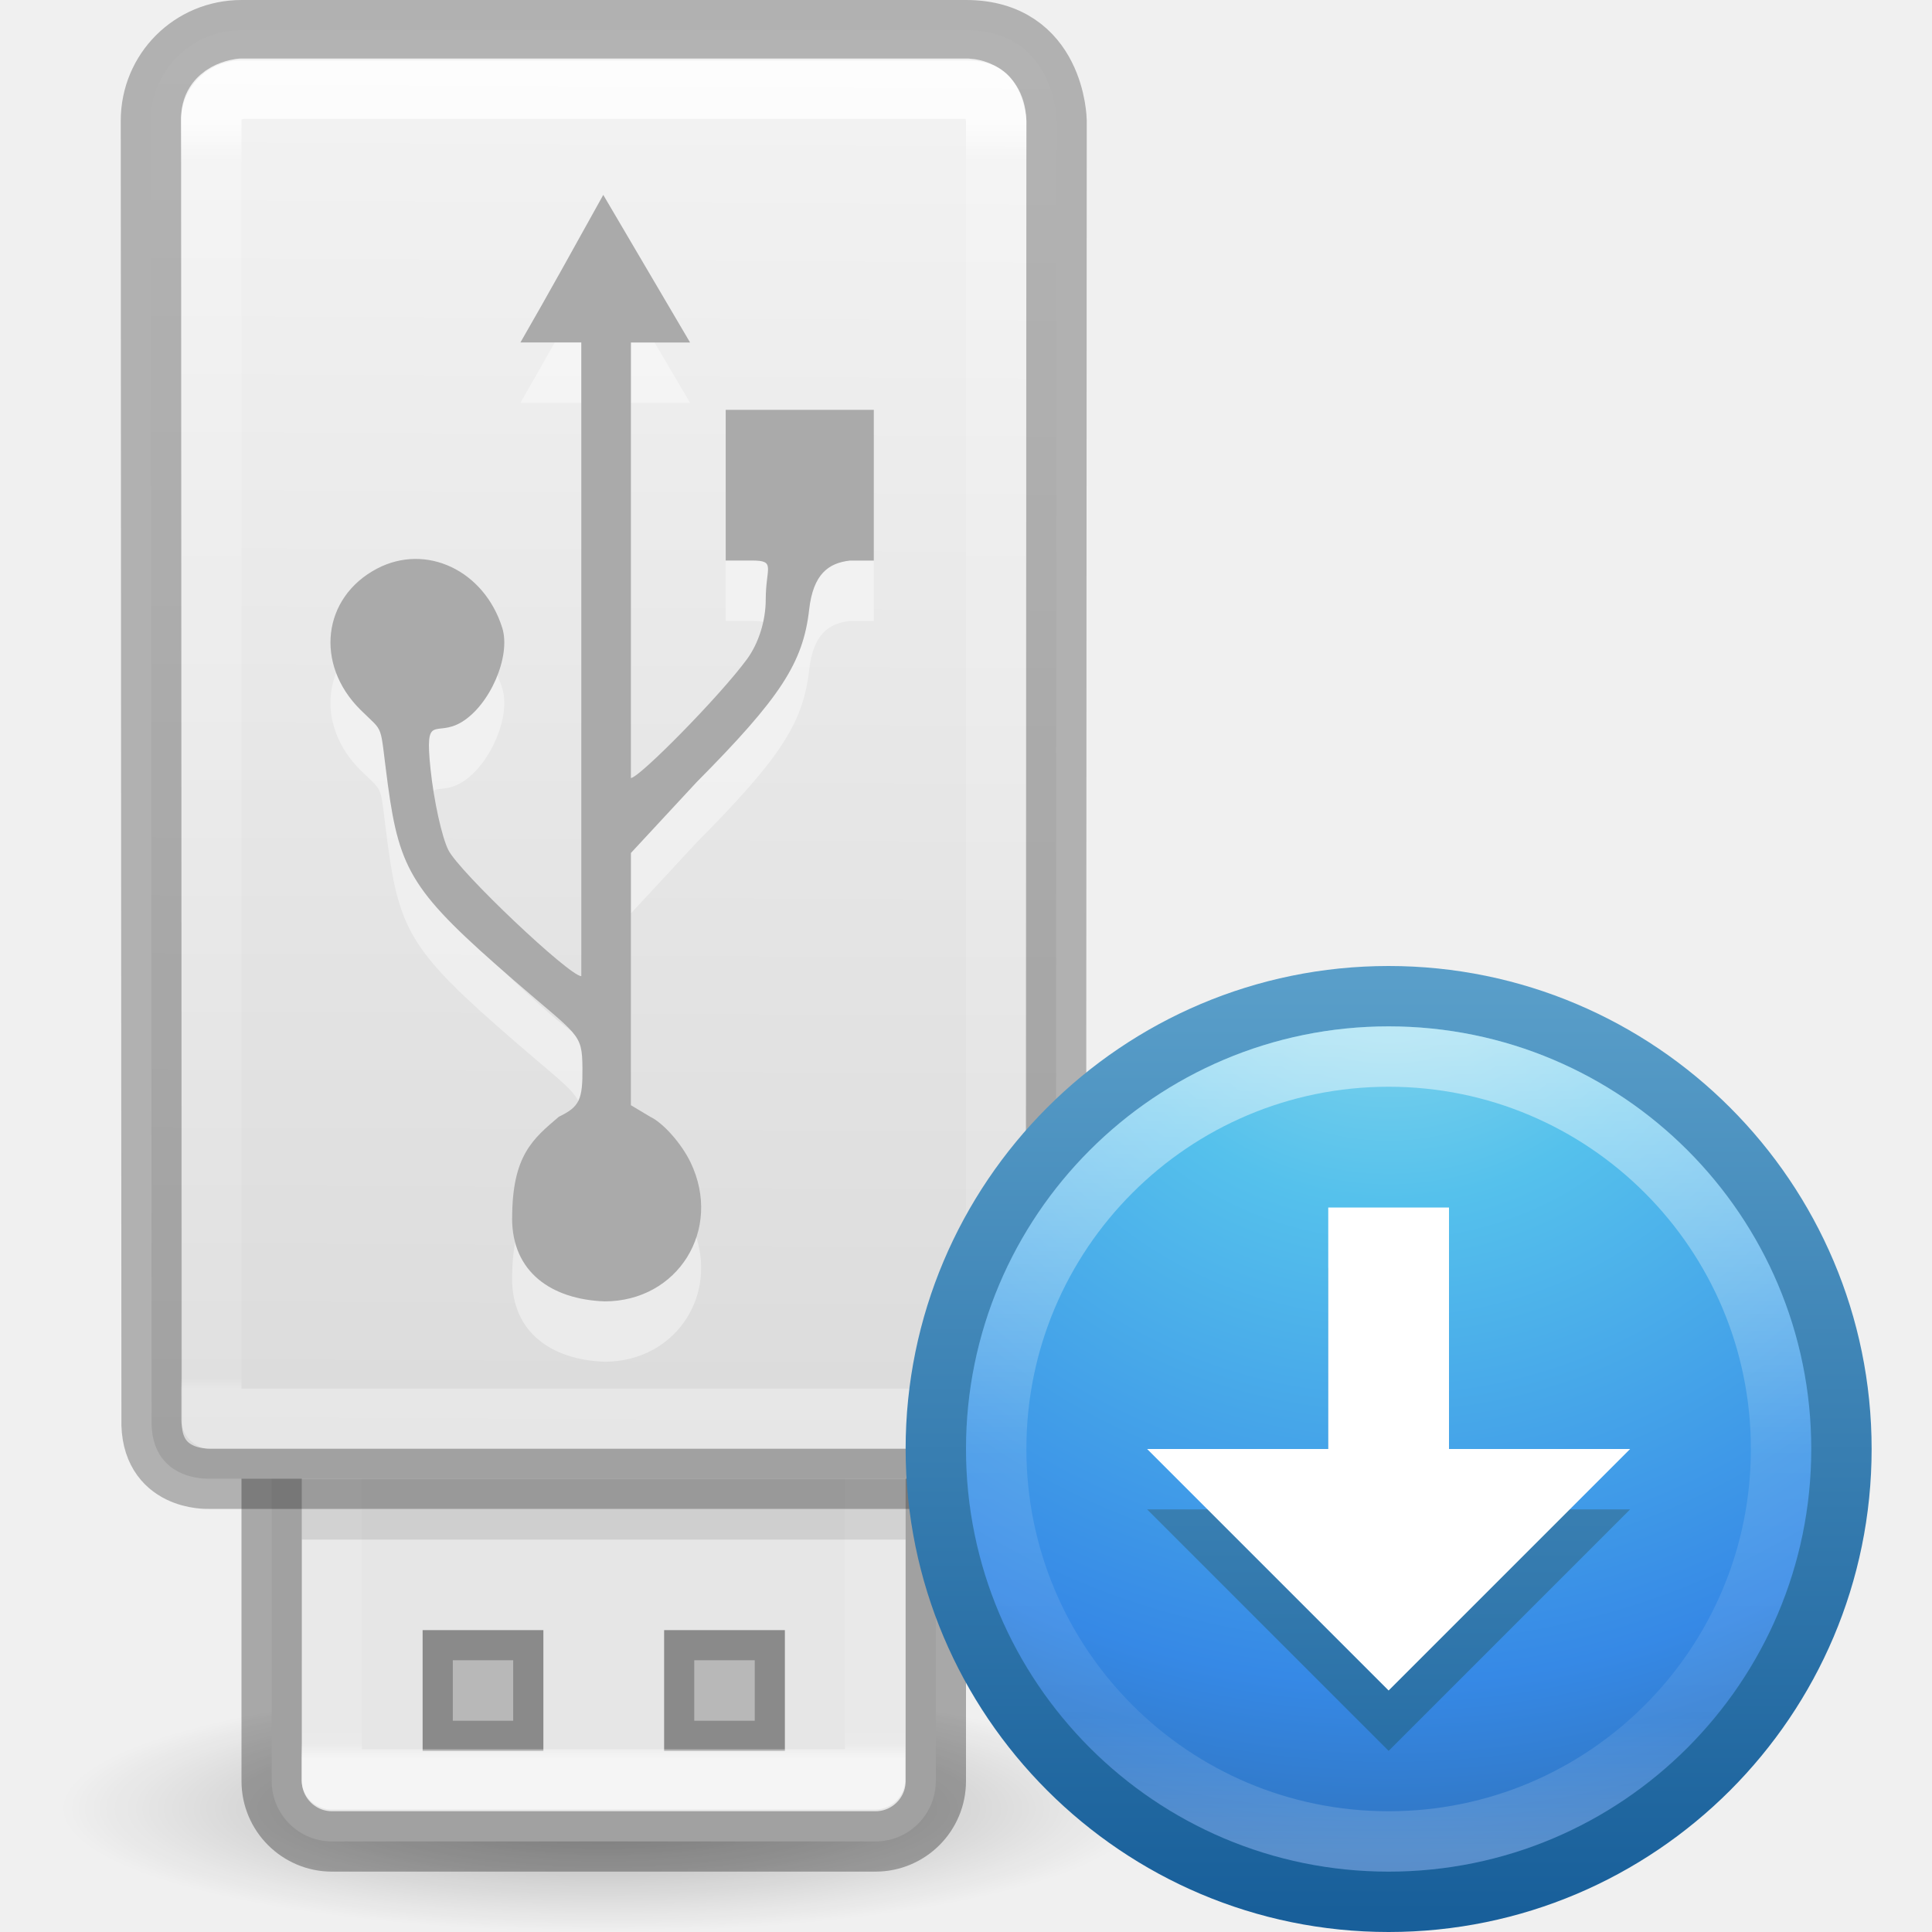
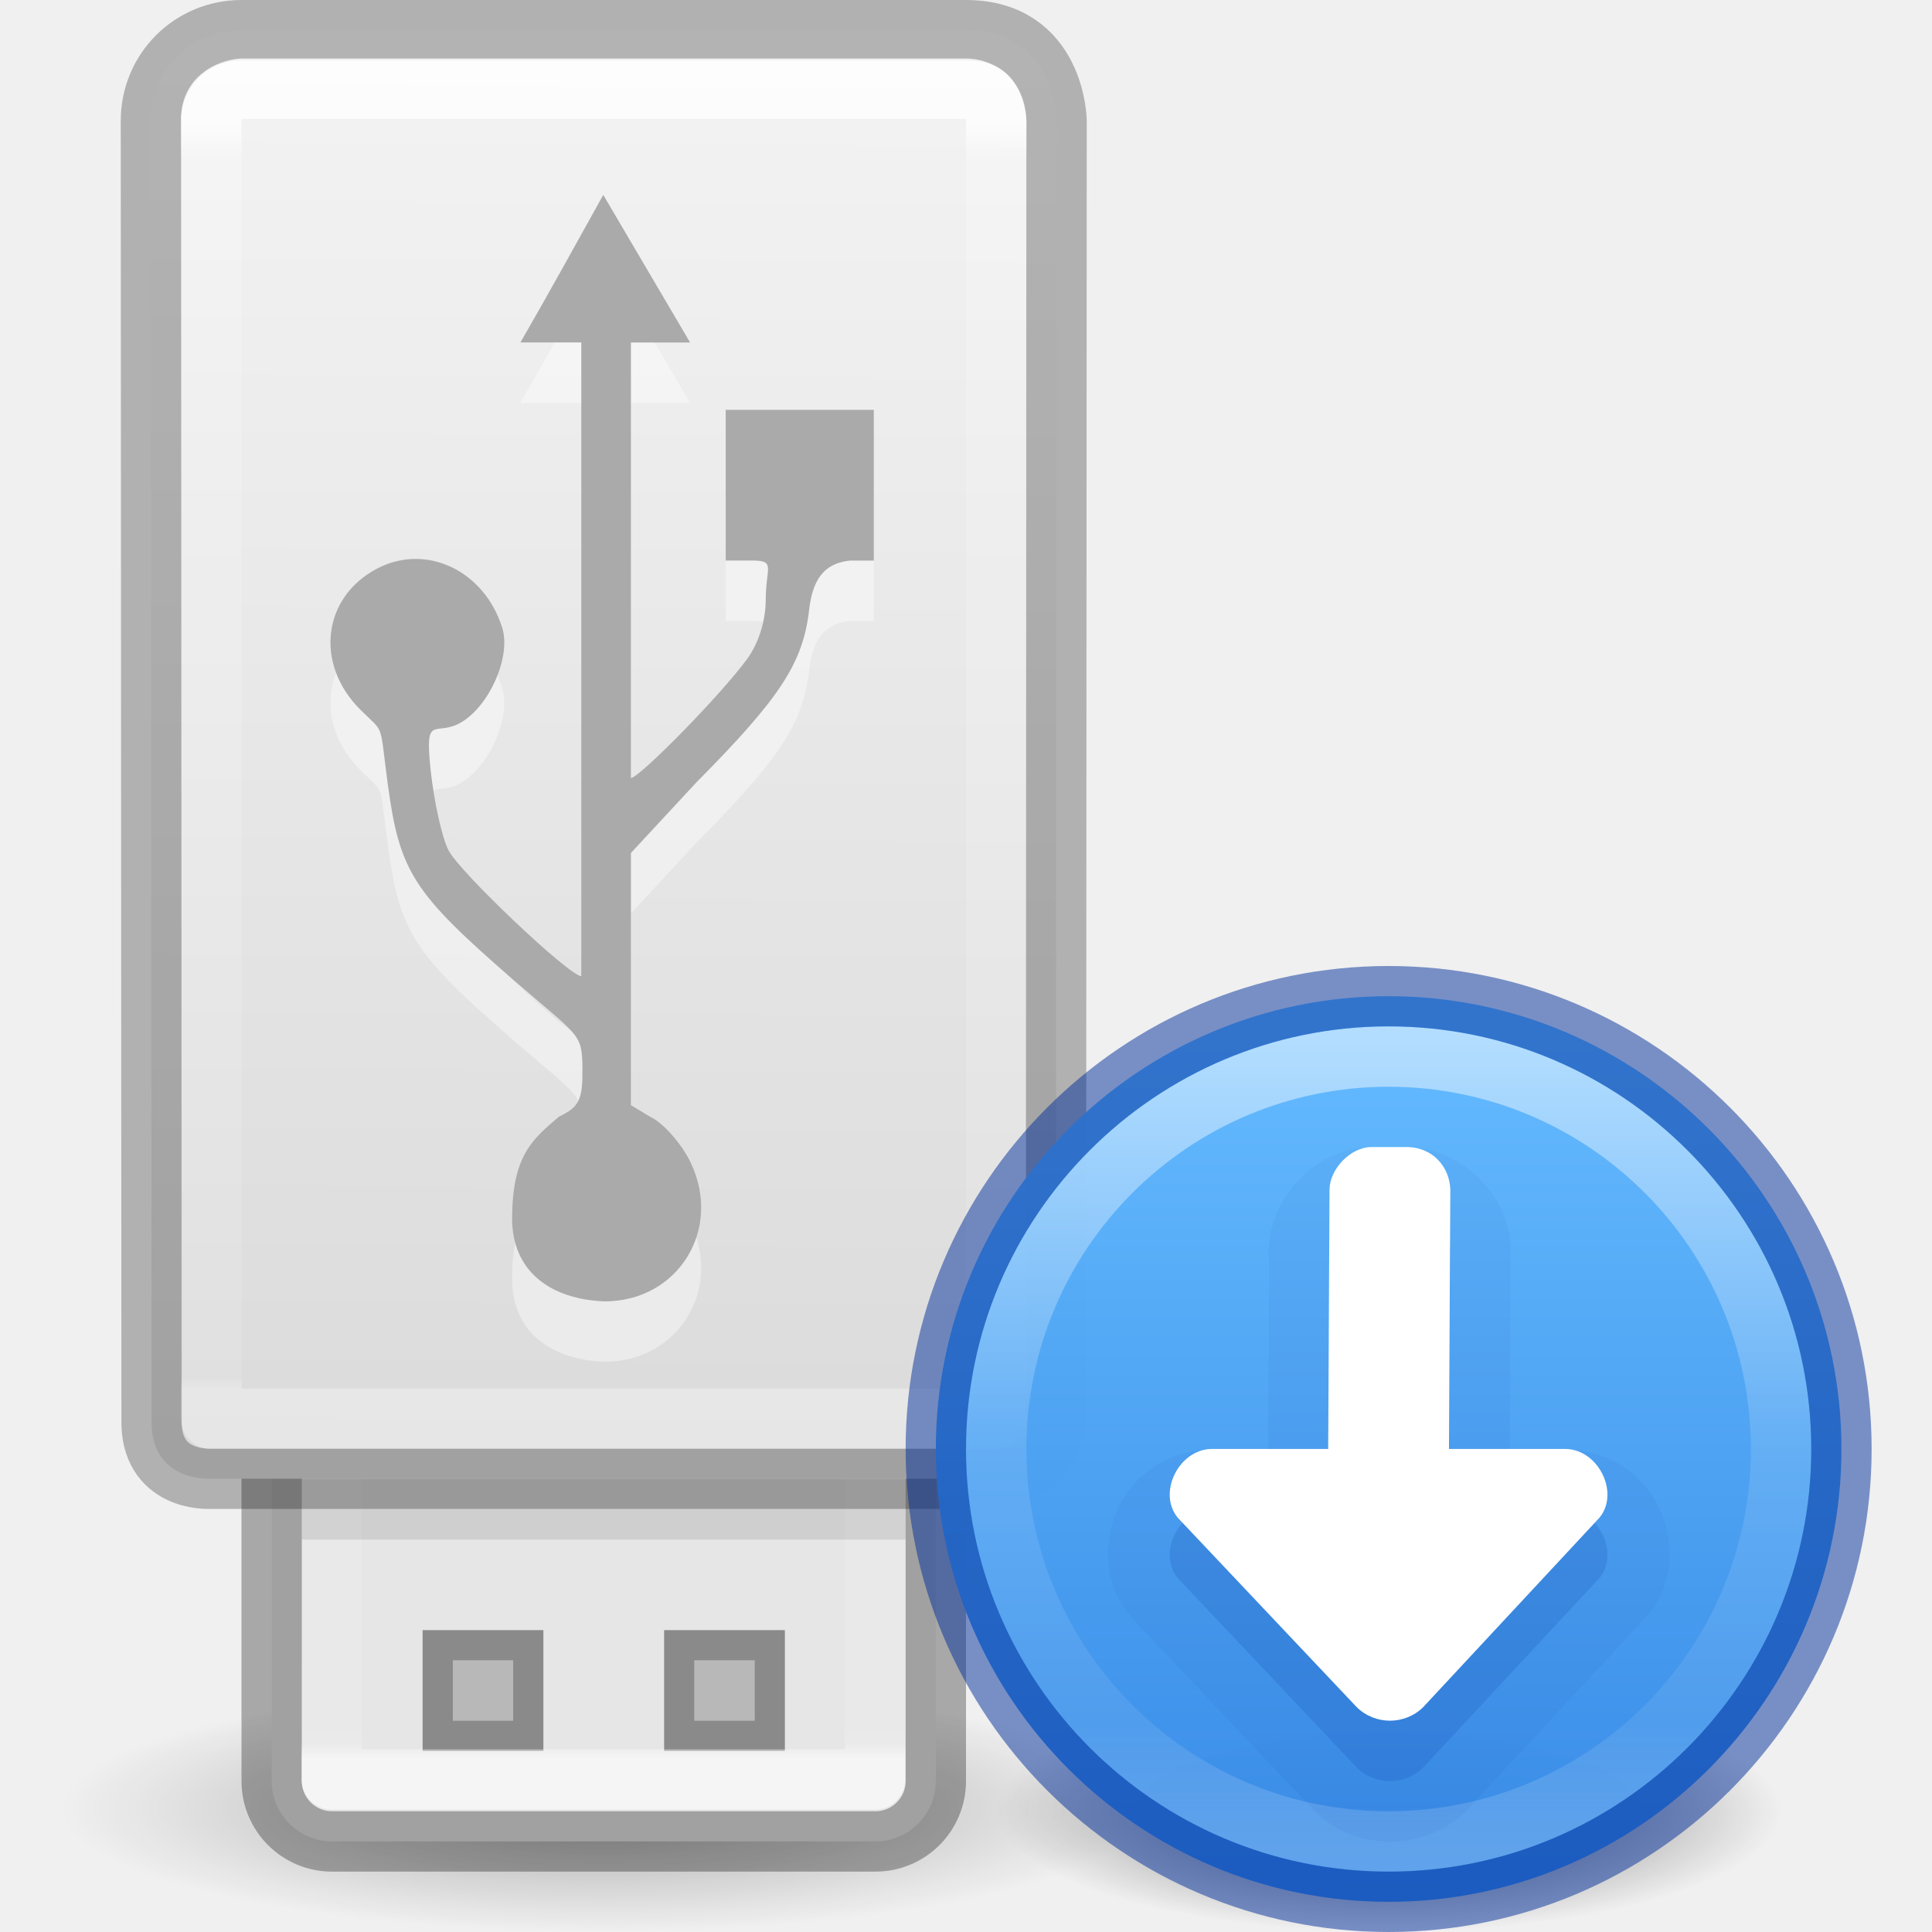
<svg xmlns="http://www.w3.org/2000/svg" xmlns:xlink="http://www.w3.org/1999/xlink" version="1.1" width="32" height="32" id="svg4106">
  <defs id="defs4108">
-     <linearGradient x1="24" y1="44" x2="24" y2="3.899" id="linearGradient3121" xlink:href="#linearGradient3707-319-631-407-324-3-8" gradientUnits="userSpaceOnUse" gradientTransform="matrix(0.3846511,0,0,0.3846511,-1.231625,-1.231626)" />
-     <radialGradient cx="5.78" cy="8.45" r="20" fx="5.78" fy="8.45" id="radialGradient3119" xlink:href="#linearGradient2867-449-88-871-390-598-476-591-434-148-57-177-3-8" gradientUnits="userSpaceOnUse" gradientTransform="matrix(0,0.8989257,-0.9509562,-1.6561642e-8,16.0354,-6.014685)" />
-     <linearGradient id="linearGradient3707-319-631-407-324-3-8">
-       <stop id="stop3760-7-3" style="stop-color:#185f9a;stop-opacity:1" offset="0" />
-       <stop id="stop3762-8-4" style="stop-color:#599ec9;stop-opacity:1" offset="1" />
-     </linearGradient>
-     <linearGradient id="linearGradient2867-449-88-871-390-598-476-591-434-148-57-177-3-8">
-       <stop id="stop3750-8-9" style="stop-color:#90dbec;stop-opacity:1" offset="0" />
-       <stop id="stop3752-3-2" style="stop-color:#55c1ec;stop-opacity:1" offset="0.262" />
-       <stop id="stop3754-7-2" style="stop-color:#3689e6;stop-opacity:1" offset="0.705" />
-       <stop id="stop3756-9-3" style="stop-color:#2b63a0;stop-opacity:1" offset="1" />
-     </linearGradient>
    <linearGradient id="linearGradient4011-7">
      <stop id="stop4013-1" style="stop-color:#ffffff;stop-opacity:1" offset="0" />
      <stop id="stop4015-9" style="stop-color:#ffffff;stop-opacity:0.235" offset="0.508" />
      <stop id="stop4017-8" style="stop-color:#ffffff;stop-opacity:0.157" offset="0.835" />
      <stop id="stop4019-9" style="stop-color:#ffffff;stop-opacity:0.392" offset="1" />
    </linearGradient>
-     <linearGradient x1="71.204" y1="6.238" x2="71.204" y2="44.341" id="linearGradient3071" xlink:href="#linearGradient4011-7" gradientUnits="userSpaceOnUse" gradientTransform="matrix(0.3513514,0,0,0.3513514,-17.20367,-0.9093001)" />
-     <linearGradient id="linearGradient3707-319-631-407-324-3-8-2">
-       <stop id="stop3760-7-3-6" style="stop-color:#185f9a;stop-opacity:1" offset="0" />
-       <stop id="stop3762-8-4-8" style="stop-color:#599ec9;stop-opacity:1" offset="1" />
-     </linearGradient>
-     <linearGradient x1="7.856" y1="15.856" x2="7.856" y2="-0.122" id="linearGradient4037-4" xlink:href="#linearGradient3707-319-631-407-324-3-8-2" gradientUnits="userSpaceOnUse" gradientTransform="translate(0,1.155436)" />
    <linearGradient gradientTransform="matrix(0.2623289,0,0,0.4247429,12.08359,5.183704)" gradientUnits="userSpaceOnUse" xlink:href="#linearGradient4075" id="linearGradient4161-4" y2="41.946" x2="11.117" y1="-7.496" x1="11.117" />
    <linearGradient id="linearGradient4075">
      <stop offset="0" style="stop-color:#ffffff;stop-opacity:1" id="stop4077" />
      <stop offset="0.034" style="stop-color:#ffffff;stop-opacity:0.235" id="stop4079" />
      <stop offset="0.992" style="stop-color:#ffffff;stop-opacity:0.157" id="stop4081" />
      <stop offset="1" style="stop-color:#ffffff;stop-opacity:0.392" id="stop4083" />
    </linearGradient>
    <linearGradient gradientTransform="translate(-5)" gradientUnits="userSpaceOnUse" y2="23.996" x2="16.875" y1="0" x1="17" id="linearGradient4616" xlink:href="#linearGradient3600-8" />
    <linearGradient id="linearGradient3600-8">
      <stop offset="0" style="stop-color:#f4f4f4;stop-opacity:1" id="stop3602-2" />
      <stop offset="1" style="stop-color:#dbdbdb;stop-opacity:1" id="stop3604-5" />
    </linearGradient>
    <linearGradient xlink:href="#linearGradient4614" id="linearGradient4604" gradientUnits="userSpaceOnUse" gradientTransform="matrix(0.4303535,0,0,0.7671517,-35.42096,-0.1211744)" x1="116.791" y1="-37.808" x2="116.791" y2="-26.979" />
    <linearGradient id="linearGradient4614">
      <stop id="stop4606" style="stop-color:#ffffff;stop-opacity:1" offset="0" />
      <stop id="stop4608" style="stop-color:#ffffff;stop-opacity:0.235" offset="0.031" />
      <stop id="stop4610" style="stop-color:#ffffff;stop-opacity:0.157" offset="0.981" />
      <stop id="stop4612" style="stop-color:#ffffff;stop-opacity:0.392" offset="1" />
    </linearGradient>
    <radialGradient id="radialGradient7374-3" gradientUnits="userSpaceOnUse" cy="41.636" cx="23.335" gradientTransform="matrix(0.3977446,0,0,0.0903985,0.7189239,26.19057)" r="22.627">
      <stop id="stop23421-6" offset="0" />
      <stop id="stop23423-7" style="stop-opacity:0" offset="1" />
    </radialGradient>
+     <linearGradient gradientTransform="matrix(0.5748496,0,0,0.4297553,-1149.014,-1361.772)" gradientUnits="userSpaceOnUse" xlink:href="#linearGradient947-5" id="linearGradient11527-6-5" y2="3241.997" x2="2035.165" y1="3208.074" x1="2035.165" />
+     <linearGradient id="linearGradient947-5">
+       <stop offset="0" style="stop-color:#64baff;stop-opacity:1" id="stop943-6" />
+       <stop offset="1" style="stop-color:#3689e6;stop-opacity:1" id="stop945-2" />
+     </linearGradient>
+     <linearGradient gradientTransform="matrix(0.3513515,0,0,0.3513515,-2.203686,15.0907)" gradientUnits="userSpaceOnUse" xlink:href="#linearGradient4011-7" id="linearGradient12398-3" y2="44.341" x2="71.204" y1="6.238" x1="71.204" />
+     <radialGradient xlink:href="#linearGradient3820-7-2-2" id="radialGradient4048" gradientUnits="userSpaceOnUse" gradientTransform="matrix(0.1035541,0,0,0.03185142,12.73188,24.0702)" cx="99.157" cy="186.171" fx="99.157" fy="186.171" r="62.769" />
+     <linearGradient id="linearGradient3820-7-2-2">
+       <stop id="stop3822-2-6-36" style="stop-color:#3d3d3d;stop-opacity:1" offset="0" />
+       <stop id="stop3864-8-7-6" style="stop-color:#686868;stop-opacity:0.498" offset="0.5" />
+       <stop id="stop3824-1-2-4" style="stop-color:#686868;stop-opacity:0" offset="1" />
+     </linearGradient>
  </defs>
  <path id="path23417" style="opacity:0.3;fill:url(#radialGradient7374-3);fill-rule:evenodd;stroke-width:1" d="m 19,29.955 c 0,2.727 -18,2.727 -18,0 0,-2.727 18,-2.727 18,0 z" />
+   <path d="M 29.5,30 A 6.5,1.999 0 1 1 16.5,30 6.5,1.999 0 1 1 29.5,30 Z" id="path3818-0-2" style="fill:url(#radialGradient4048);fill-opacity:1;stroke:none;stroke-width:1" />
  <rect id="rect3448" style="fill:#e6e6e6;fill-opacity:1;stroke:#000000;stroke-width:1;stroke-opacity:0.302" transform="scale(1,-1)" rx="1" ry="1" height="11" width="11" y="-30.5" x="4.5" />
  <path style="opacity:0.4;fill:#000000;fill-opacity:1;stroke:none;stroke-width:2;stroke-linecap:round;stroke-linejoin:round;stroke-miterlimit:4;stroke-dasharray:none;stroke-dashoffset:0;stroke-opacity:0.4" d="m 7,27 v 2 H 9 V 27 Z M 11,27 v 2 h 2 V 27 Z M 7.5,27.5 H 8.5 v 1 H 7.5 Z M 11.5,27.5 h 1 v 1 h -1 z" id="rect4570" />
  <rect id="rect3458" style="opacity:0.6;fill:none;fill-opacity:1;stroke:url(#linearGradient4604);stroke-width:1;stroke-linecap:round;stroke-linejoin:round;stroke-miterlimit:4;stroke-dasharray:none;stroke-dashoffset:0;stroke-opacity:1;marker:none" transform="scale(1,-1)" height="9" width="9" y="-29.472" x="5.494" />
  <path style="display:inline;overflow:visible;visibility:visible;fill:url(#linearGradient4616);fill-opacity:1;fill-rule:nonzero;stroke:#000000;stroke-width:1;stroke-opacity:0.265;marker:none;enable-background:accumulate" id="rect2990" d="M 2.5,2 2.511,23.5 c -0.033,1.036 0.942,0.992 0.942,0.992 H 16.353 C 17.423,24.525 17.489,23.5 17.489,23.5 l 0.011,-21.5 c 0,0 -0.02,-1.5 -1.5,-1.5 H 4 c -0.833,0 -1.5,0.667 -1.5,1.5 z" />
  <path style="color:#000000;display:inline;overflow:visible;visibility:visible;opacity:0.8;fill:none;stroke:url(#linearGradient4161-4);stroke-width:1;stroke-linecap:round;stroke-linejoin:round;stroke-miterlimit:4;stroke-dasharray:none;stroke-dashoffset:0;stroke-opacity:1;marker:none;enable-background:accumulate" id="path4034" d="m 4,1.469 c 0,0 -0.526,0.039 -0.5,0.531 V 23.5 H 16.5 V 2 C 16.474,1.452 16,1.469 16,1.469 Z" />
  <path d="m 8.483,21.178 c 0,-1.045 0.347,-1.316 0.773,-1.681 C 9.597,19.332 9.652,19.219 9.647,18.689 9.642,18.103 9.586,18.17 8.5,17.227 6.842,15.788 6.619,15.44 6.424,13.996 c -0.144,-1.065 -0.043,-0.831 -0.455,-1.241 -0.759,-0.754 -0.629,-1.86 0.275,-2.336 0.814,-0.428 1.778,0.027 2.075,0.981 0.147,0.47 -0.205,1.281 -0.676,1.562 -0.432,0.257 -0.611,-0.172 -0.512,0.777 0.055,0.525 0.188,1.129 0.296,1.342 0.186,0.366 2.004,2.087 2.201,2.087 V 6.672 H 8.62 C 9.086,5.864 9.54,5.042 9.992,4.228 L 11.43,6.673 H 10.45 V 13.886 c 0.136,0 1.472,-1.355 1.921,-1.966 0.194,-0.264 0.312,-0.638 0.312,-0.991 0,-0.533 0.176,-0.645 -0.231,-0.645 H 12.02 V 7.788 h 2.453 v 2.497 h -0.397 c -0.354,0.041 -0.607,0.222 -0.674,0.813 -0.1,0.881 -0.477,1.459 -1.866,2.859 l -1.086,1.171 v 4.178 l 0.321,0.192 c 0.218,0.105 0.519,0.446 0.668,0.757 0.531,1.109 -0.208,2.3 -1.426,2.3 C 9.13,22.521 8.482,22.068 8.482,21.179 Z" style="opacity:0.4;fill:#ffffff;fill-opacity:1;stroke-width:1" id="path4625" />
  <path id="path3690" style="fill:#aaaaaa;stroke-width:1" d="m 8.483,20.178 c 0,-1.045 0.347,-1.316 0.773,-1.681 C 9.597,18.332 9.652,18.219 9.647,17.689 9.642,17.103 9.586,17.17 8.5,16.227 6.842,14.788 6.619,14.44 6.424,12.996 6.28,11.931 6.381,12.165 5.969,11.755 5.21,11.001 5.34,9.895 6.243,9.419 7.057,8.991 8.021,9.447 8.319,10.4 c 0.147,0.47 -0.205,1.281 -0.676,1.562 -0.432,0.257 -0.611,-0.172 -0.512,0.777 0.055,0.525 0.188,1.129 0.296,1.342 0.186,0.366 2.004,2.087 2.201,2.087 V 5.672 H 8.62 C 9.086,4.864 9.54,4.042 9.992,3.228 L 11.43,5.673 H 10.45 V 12.886 c 0.136,0 1.472,-1.355 1.921,-1.966 0.194,-0.264 0.312,-0.638 0.312,-0.991 0,-0.533 0.176,-0.645 -0.231,-0.645 H 12.02 V 6.788 h 2.453 v 2.497 h -0.397 c -0.354,0.041 -0.607,0.222 -0.674,0.813 -0.1,0.881 -0.477,1.459 -1.866,2.859 l -1.086,1.171 v 4.178 l 0.321,0.192 c 0.218,0.105 0.519,0.446 0.668,0.757 0.531,1.109 -0.208,2.3 -1.426,2.3 C 9.13,21.521 8.482,21.068 8.482,20.179 Z" />
  <g id="g4622" style="opacity:0.2" transform="translate(-2,7)">
    <path id="rect4618" d="m 9.5,20.5 v 1 h 1 v -1 z m 4,0 v 1 h 1 v -1 z" style="opacity:1;fill:#000000;fill-opacity:1;stroke:none;stroke-width:2;stroke-linecap:round;stroke-linejoin:round;stroke-miterlimit:4;stroke-dasharray:none;stroke-dashoffset:0;stroke-opacity:0.4" />
  </g>
  <path id="path4666" d="M 5,25 H 15" style="opacity:0.1;fill:none;fill-rule:evenodd;stroke:#000000;stroke-width:1px;stroke-linecap:butt;stroke-linejoin:miter;stroke-opacity:1" />
-   <g transform="translate(15,16)" id="layer1-5">
-     <path d="m 8,0.5 c -4.138,0 -7.5,3.362 -7.5,7.5 C 0.5,12.138 3.862,15.5 8,15.5 12.138,15.5 15.5,12.138 15.5,8 15.5,3.862 12.138,0.5 8,0.5 Z" id="path2555-7" style="color:#000000;display:inline;overflow:visible;visibility:visible;fill:url(#radialGradient3119);fill-opacity:1;fill-rule:nonzero;stroke:url(#linearGradient3121);stroke-width:1;stroke-linecap:round;stroke-linejoin:round;stroke-miterlimit:4;stroke-dasharray:none;stroke-dashoffset:0;stroke-opacity:1;marker:none;enable-background:accumulate" />
-     <path d="M 14.5,8 C 14.5,11.59 11.59,14.5 8,14.5 4.41,14.5 1.5,11.59 1.5,8 1.5,4.41 4.41,1.5 8,1.5 11.59,1.5 14.5,4.41 14.5,8 Z" id="path8655-6" style="color:#000000;display:inline;overflow:visible;visibility:visible;opacity:0.5;fill:none;stroke:url(#linearGradient3071);stroke-width:1;stroke-linecap:round;stroke-linejoin:round;stroke-miterlimit:4;stroke-dasharray:none;stroke-dashoffset:0;stroke-opacity:1;marker:none;enable-background:accumulate" />
-     <path d="M 7,5 V 9 H 4 l 4,4 4,-4 H 9 V 5 Z" id="rect3005-8" style="color:#000000;display:inline;overflow:visible;visibility:visible;fill:url(#linearGradient4037-4);fill-opacity:1;fill-rule:nonzero;stroke:none;stroke-width:1;marker:none;enable-background:accumulate" />
-     <path d="M 7,4 V 8 H 4 l 4,4 4,-4 H 9 V 4 Z" id="rect3005" style="color:#000000;display:inline;overflow:visible;visibility:visible;fill:#ffffff;fill-opacity:1;fill-rule:nonzero;stroke:none;stroke-width:1;marker:none;enable-background:accumulate" />
-   </g>
+   <path style="color:#000000;display:inline;overflow:visible;visibility:visible;opacity:0.99;fill:url(#linearGradient11527-6-5);fill-opacity:1;fill-rule:nonzero;stroke:none;stroke-width:1;marker:none;enable-background:accumulate" id="path2555-7-8-5-0-9" d="m 23,16.5 c -4.138,0 -7.5,3.362 -7.5,7.5 0,4.138 3.362,7.5 7.5,7.5 4.138,0 7.5,-3.362 7.5,-7.5 0,-4.138 -3.362,-7.5 -7.5,-7.5 z" />
+   <path style="color:#000000;display:inline;overflow:visible;visibility:visible;opacity:0.5;fill:none;stroke:url(#linearGradient12398-3);stroke-width:1;stroke-linecap:round;stroke-linejoin:round;stroke-miterlimit:4;stroke-dasharray:none;stroke-dashoffset:0;stroke-opacity:1;marker:none;enable-background:accumulate" id="path8655-6-0-9-5-0" d="m 29.5,24 c 0,3.59 -2.91,6.5 -6.5,6.5 -3.59,0 -6.5,-2.91 -6.5,-6.5 0,-3.59 2.91,-6.5 6.5,-6.5 3.59,0 6.5,2.91 6.5,6.5 z" />
+   <path style="color:#000000;clip-rule:nonzero;display:inline;overflow:visible;visibility:visible;opacity:0.5;isolation:auto;mix-blend-mode:normal;color-interpolation:sRGB;color-interpolation-filters:linearRGB;solid-color:#000000;solid-opacity:1;vector-effect:none;fill:none;fill-opacity:1;fill-rule:nonzero;stroke:#002e99;stroke-width:1;stroke-linecap:round;stroke-linejoin:round;stroke-miterlimit:4;stroke-dasharray:none;stroke-dashoffset:0;stroke-opacity:1;marker:none;color-rendering:auto;image-rendering:auto;shape-rendering:auto;text-rendering:auto;enable-background:accumulate" id="path2555-4" d="M 23,16.5 C 18.862,16.5 15.5,19.862 15.5,24 c 0,4.138 3.362,7.5 7.5,7.5 4.138,0 7.5,-3.362 7.5,-7.5 0,-4.138 -3.362,-7.5 -7.5,-7.5 z" />
+   <path style="color:#000000;opacity:0.05;fill:#002e99;-inkscape-stroke:none" d="m 22.715,19.009 c -0.974,-0.011 -1.796,0.942 -1.694,1.901 -0.005,1.033 -0.011,2.066 -0.016,3.099 -0.64,0.022 -1.344,-0.109 -1.899,0.295 -0.832,0.522 -1.019,1.79 -0.343,2.509 1.026,1.079 2.039,2.173 3.074,3.243 0.719,0.678 1.969,0.567 2.577,-0.205 0.961,-1.039 1.935,-2.067 2.888,-3.114 0.655,-0.778 0.349,-2.08 -0.557,-2.525 -0.533,-0.299 -1.156,-0.179 -1.738,-0.204 9.85e-4,-1.139 0.022,-2.279 0.01,-3.417 -0.076,-0.929 -0.978,-1.681 -1.905,-1.583 -0.132,0 -0.264,0 -0.396,0 z" id="path37740" />
+   <path style="opacity:0.15;vector-effect:none;fill:#002e99;fill-opacity:1;stroke:none;stroke-width:1;stroke-linecap:butt;stroke-linejoin:miter;stroke-miterlimit:4;stroke-dasharray:none;stroke-dashoffset:0;stroke-opacity:1;marker:none;paint-order:normal" d="m 23.022,29.5 c 0.2,0 0.401,-0.076 0.551,-0.225 l 2.917,-3.135 c 0.34,-0.406 -0.009,-1.125 -0.551,-1.141 h -1.939 l 0.022,-4.298 c -0.015,-0.382 -0.294,-0.688 -0.694,-0.702 h -0.613 c -0.346,0 -0.69,0.364 -0.694,0.702 l -0.022,4.298 h -1.939 c -0.543,0.015 -0.891,0.735 -0.551,1.141 l 2.962,3.135 c 0.151,0.149 0.351,0.225 0.551,0.225 z" id="path37738" />
+   <path style="opacity:1;vector-effect:none;fill:#ffffff;fill-opacity:1;stroke:none;stroke-width:1;stroke-linecap:butt;stroke-linejoin:miter;stroke-miterlimit:4;stroke-dasharray:none;stroke-dashoffset:0;stroke-opacity:1;marker:none;paint-order:normal" d="m 23.022,28.5 c 0.2,0 0.401,-0.076 0.551,-0.225 l 2.917,-3.135 c 0.34,-0.406 -0.009,-1.125 -0.551,-1.141 h -1.939 l 0.022,-4.298 c -0.015,-0.382 -0.294,-0.688 -0.694,-0.702 h -0.613 c -0.346,0 -0.69,0.364 -0.694,0.702 l -0.022,4.298 h -1.939 c -0.543,0.015 -0.891,0.735 -0.551,1.141 l 2.962,3.135 c 0.151,0.149 0.351,0.225 0.551,0.225 z" id="path818-7" />
</svg>
